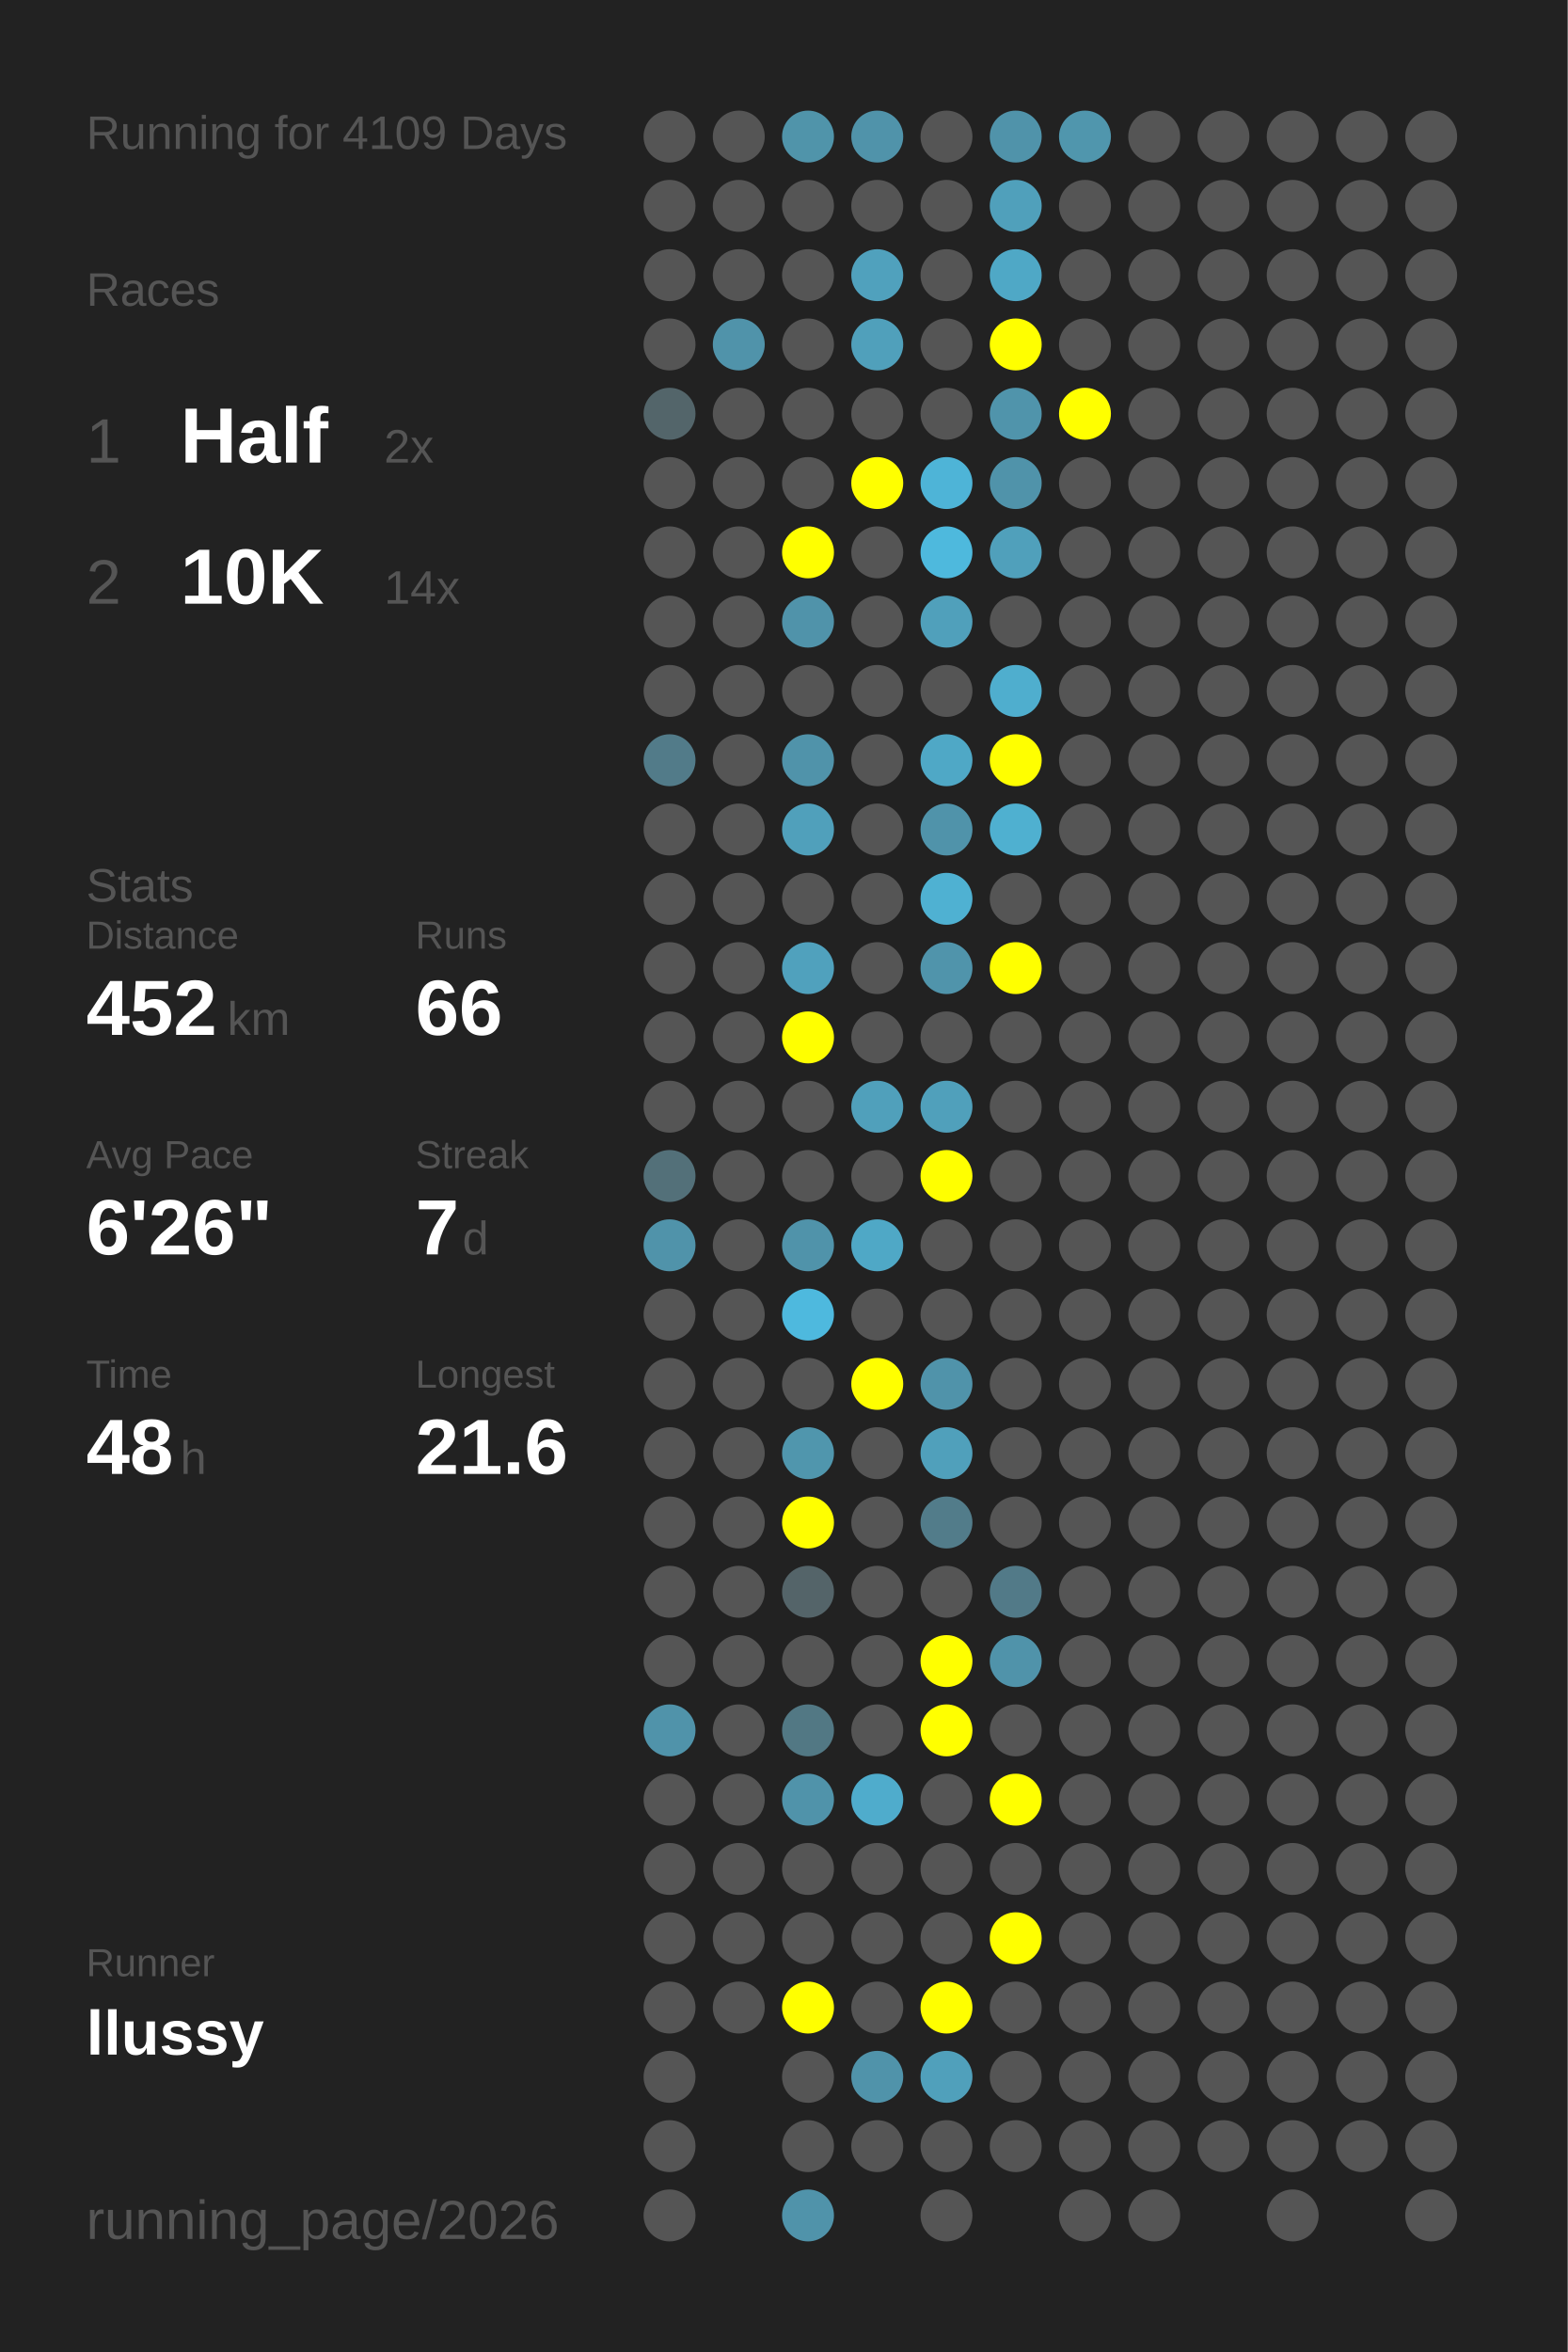
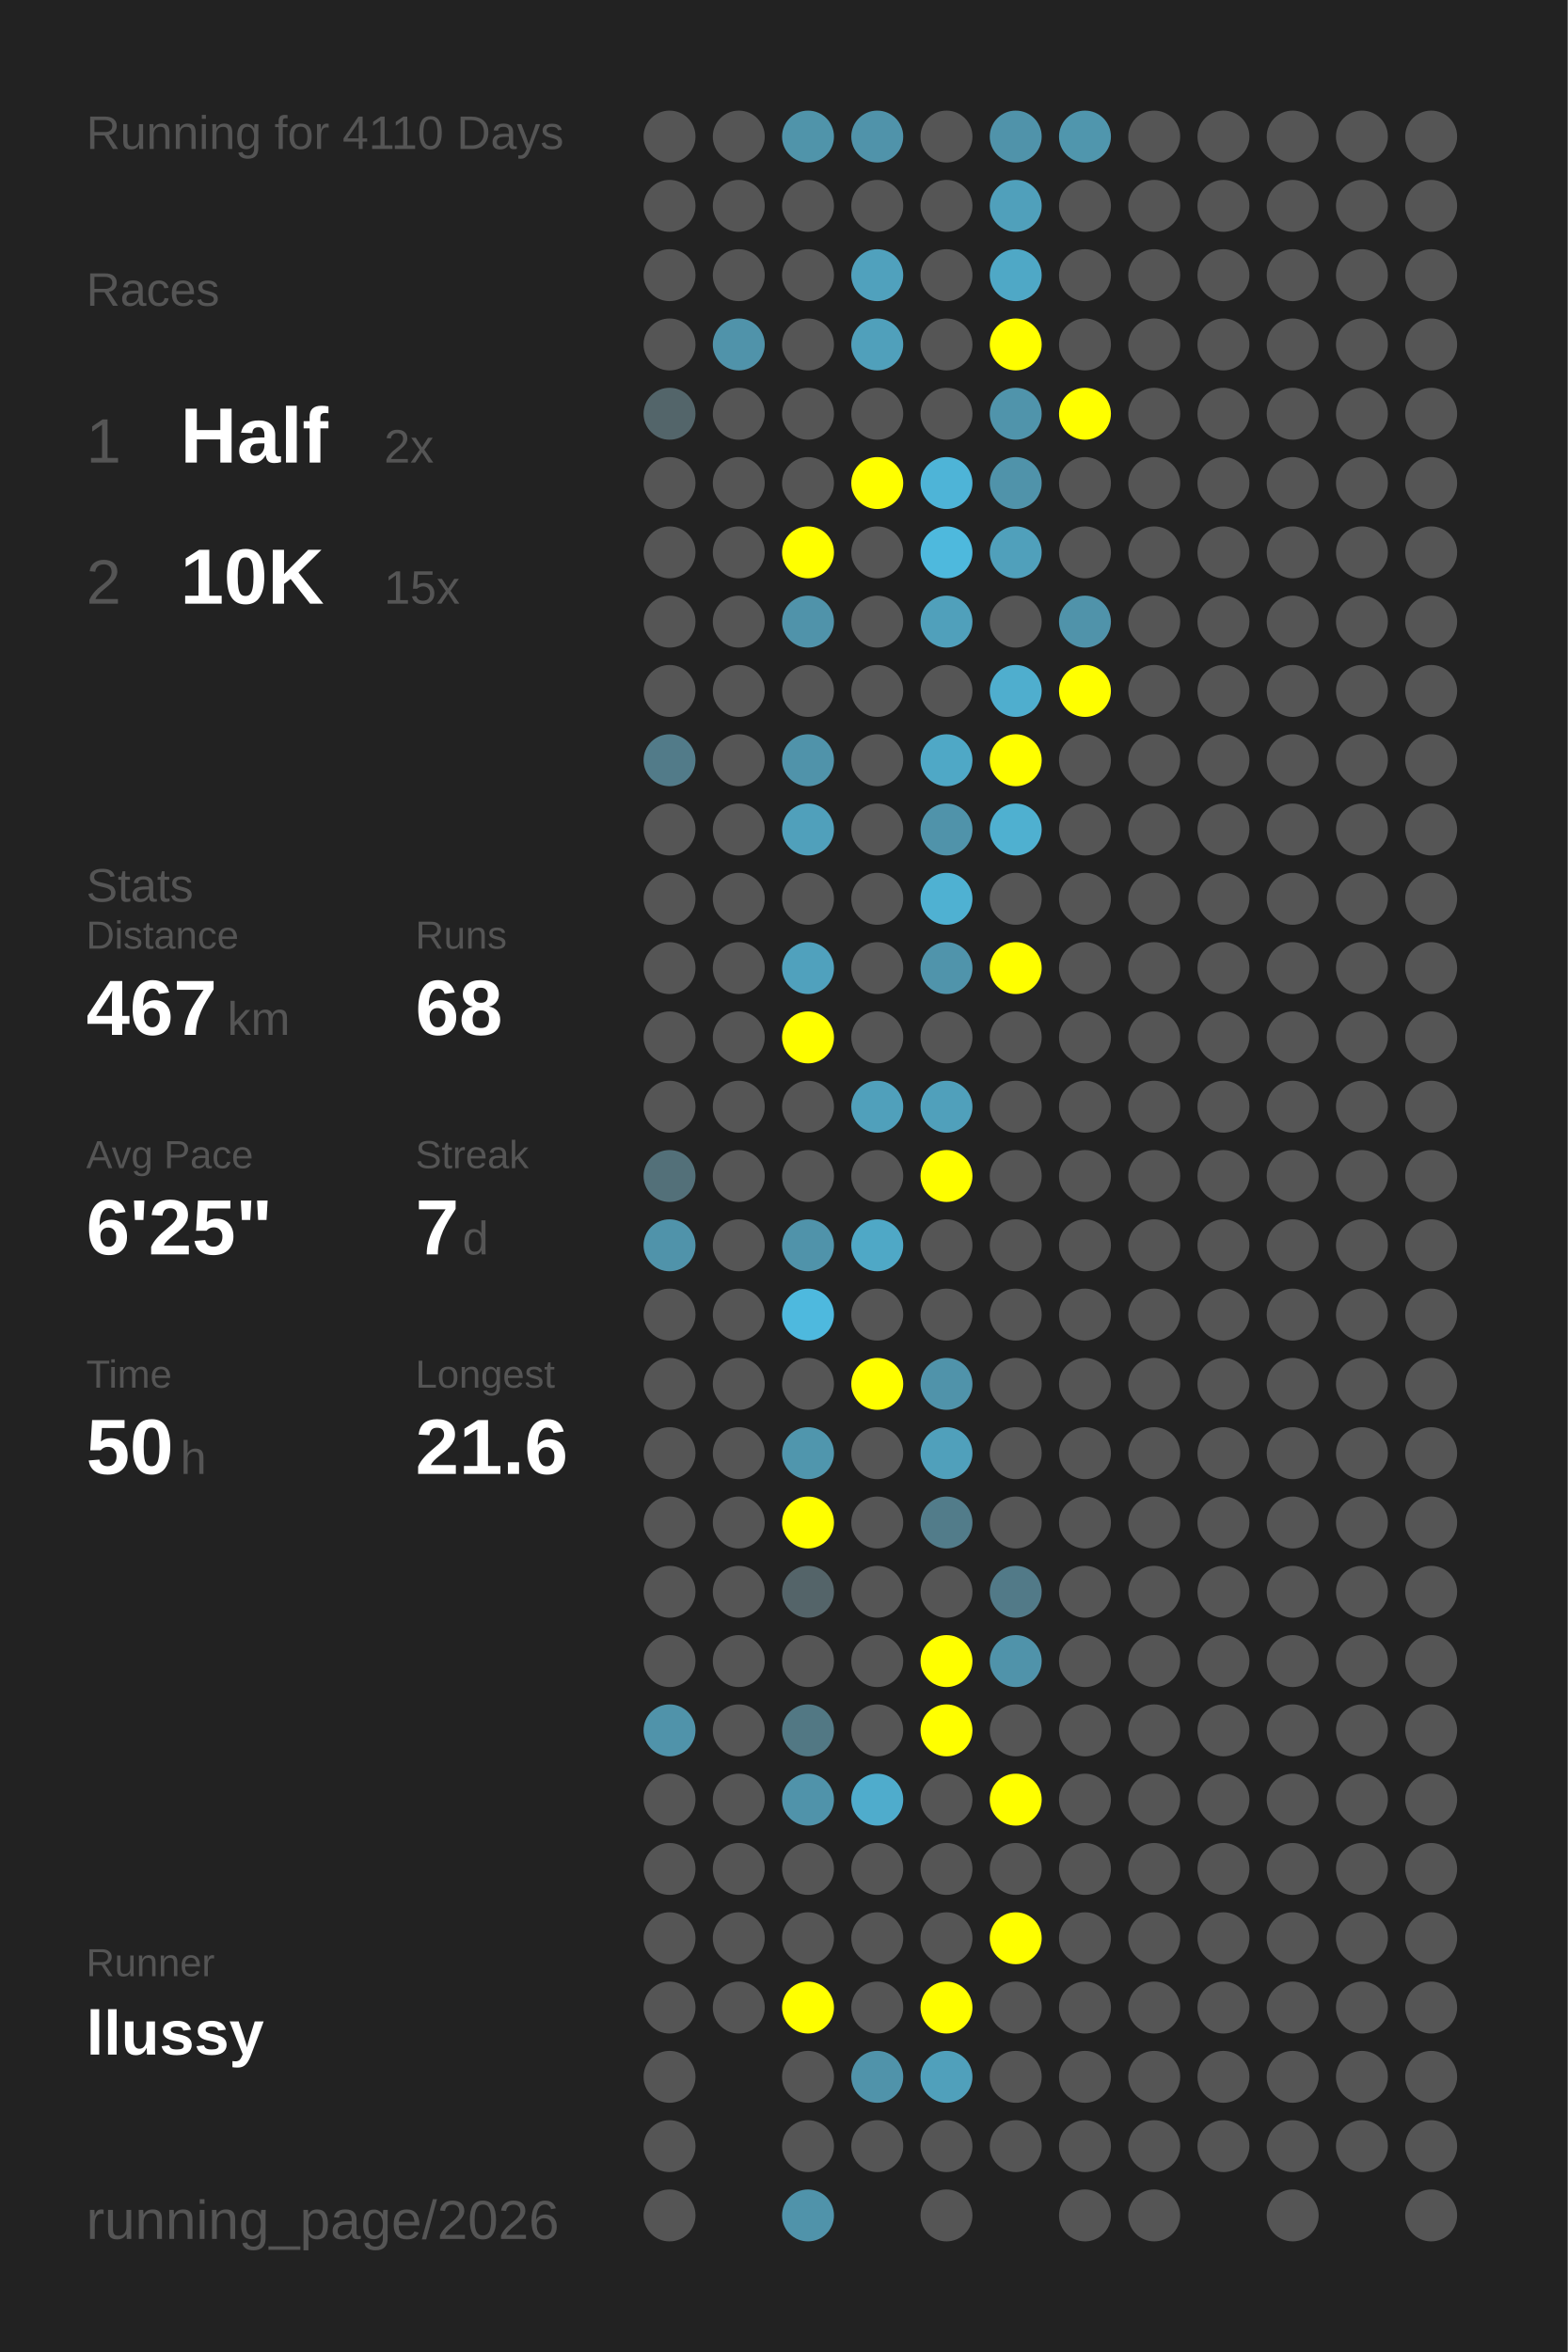
<svg xmlns="http://www.w3.org/2000/svg" baseProfile="full" height="300mm" version="1.1" viewBox="0,0,200,300" width="200mm">
  <defs />
  <rect fill="#222222" height="300" width="200" x="0" y="0" />
-   <text fill="#555555" style="font-size:6px; font-family:Arial;" x="11" y="19">Running for 4109 Days</text>
+   <text fill="#555555" style="font-size:6px; font-family:Arial;" x="11" y="19">Running for 4110 Days</text>
  <text fill="#555555" style="font-size:6px; font-family:Arial;" x="11" y="39">Races</text>
  <text fill="#555555" style="font-size:8px; font-family:Arial;" x="11" y="59">1</text>
  <text fill="#FFFFFF" style="font-size:10px; font-family:Arial; font-weight:bold;" x="23" y="59">Half</text>
  <text fill="#555555" style="font-size:6px; font-family:Arial;" x="49" y="59">2x</text>
  <text fill="#555555" style="font-size:8px; font-family:Arial;" x="11" y="77">2</text>
  <text fill="#FFFFFF" style="font-size:10px; font-family:Arial; font-weight:bold;" x="23" y="77">10K</text>
-   <text fill="#555555" style="font-size:6px; font-family:Arial;" x="49" y="77">14x</text>
+   <text fill="#555555" style="font-size:6px; font-family:Arial;" x="49" y="77">15x</text>
  <text fill="#555555" style="font-size:6px; font-family:Arial;" x="11" y="115">Stats</text>
  <text fill="#555555" style="font-size:5px; font-family:Arial;" x="11" y="121">Distance</text>
-   <text fill="#FFFFFF" style="font-size:10px; font-family:Arial; font-weight:bold;" x="11" y="132">452</text>
+   <text fill="#FFFFFF" style="font-size:10px; font-family:Arial; font-weight:bold;" x="11" y="132">467</text>
  <text fill="#555555" style="font-size:6px; font-family:Arial;" x="29" y="132">km</text>
  <text fill="#555555" style="font-size:5px; font-family:Arial;" x="53" y="121">Runs</text>
-   <text fill="#FFFFFF" style="font-size:10px; font-family:Arial; font-weight:bold;" x="53" y="132">66</text>
+   <text fill="#FFFFFF" style="font-size:10px; font-family:Arial; font-weight:bold;" x="53" y="132">68</text>
  <text fill="#555555" style="font-size:5px; font-family:Arial;" x="11" y="149">Avg Pace</text>
-   <text fill="#FFFFFF" style="font-size:10px; font-family:Arial; font-weight:bold;" x="11" y="160">6'26"</text>
+   <text fill="#FFFFFF" style="font-size:10px; font-family:Arial; font-weight:bold;" x="11" y="160">6'25"</text>
  <text fill="#555555" style="font-size:5px; font-family:Arial;" x="53" y="149">Streak</text>
  <text fill="#FFFFFF" style="font-size:10px; font-family:Arial; font-weight:bold;" x="53" y="160">7</text>
  <text fill="#555555" style="font-size:6px; font-family:Arial;" x="59" y="160">d</text>
  <text fill="#555555" style="font-size:5px; font-family:Arial;" x="11" y="177">Time</text>
-   <text fill="#FFFFFF" style="font-size:10px; font-family:Arial; font-weight:bold;" x="11" y="188">48</text>
+   <text fill="#FFFFFF" style="font-size:10px; font-family:Arial; font-weight:bold;" x="11" y="188">50</text>
  <text fill="#555555" style="font-size:6px; font-family:Arial;" x="23" y="188">h</text>
  <text fill="#555555" style="font-size:5px; font-family:Arial;" x="53" y="177">Longest</text>
  <text fill="#FFFFFF" style="font-size:10px; font-family:Arial; font-weight:bold;" x="53" y="188">21.6</text>
  <text fill="#555555" style="font-size:5px; font-family:Arial;" x="11" y="252.065">Runner</text>
  <text fill="#FFFFFF" style="font-size:8px; font-family:Arial; font-weight:bold;" x="11" y="262.065">llussy</text>
  <text fill="#555555" style="font-size:7px; font-family:Arial;" x="11" y="285.581">running_page/2026</text>
  <circle cx="85.417" cy="17.419" fill="#555555" r="3.312" />
  <circle cx="85.417" cy="26.258" fill="#555555" r="3.312" />
  <circle cx="85.417" cy="35.097" fill="#555555" r="3.312" />
  <circle cx="85.417" cy="43.935" fill="#555555" r="3.312" />
  <circle cx="85.417" cy="52.774" fill="#53656a" r="3.312" />
  <circle cx="85.417" cy="61.613" fill="#555555" r="3.312" />
  <circle cx="85.417" cy="70.452" fill="#555555" r="3.312" />
  <circle cx="85.417" cy="79.29" fill="#555555" r="3.312" />
  <circle cx="85.417" cy="88.129" fill="#555555" r="3.312" />
  <circle cx="85.417" cy="96.968" fill="#527b89" r="3.312" />
  <circle cx="85.417" cy="105.806" fill="#555555" r="3.312" />
  <circle cx="85.417" cy="114.645" fill="#555555" r="3.312" />
  <circle cx="85.417" cy="123.484" fill="#555555" r="3.312" />
  <circle cx="85.417" cy="132.323" fill="#555555" r="3.312" />
  <circle cx="85.417" cy="141.161" fill="#555555" r="3.312" />
  <circle cx="85.417" cy="150" fill="#537079" r="3.312" />
  <circle cx="85.417" cy="158.839" fill="#5093aa" r="3.312" />
  <circle cx="85.417" cy="167.677" fill="#555555" r="3.312" />
  <circle cx="85.417" cy="176.516" fill="#555555" r="3.312" />
  <circle cx="85.417" cy="185.355" fill="#555555" r="3.312" />
  <circle cx="85.417" cy="194.194" fill="#555555" r="3.312" />
  <circle cx="85.417" cy="203.032" fill="#555555" r="3.312" />
  <circle cx="85.417" cy="211.871" fill="#555555" r="3.312" />
  <circle cx="85.417" cy="220.71" fill="#5093aa" r="3.312" />
  <circle cx="85.417" cy="229.548" fill="#555555" r="3.312" />
  <circle cx="85.417" cy="238.387" fill="#555555" r="3.312" />
  <circle cx="85.417" cy="247.226" fill="#555555" r="3.312" />
  <circle cx="85.417" cy="256.065" fill="#555555" r="3.312" />
  <circle cx="85.417" cy="264.903" fill="#555555" r="3.312" />
  <circle cx="85.417" cy="273.742" fill="#555555" r="3.312" />
  <circle cx="85.417" cy="282.581" fill="#555555" r="3.312" />
  <circle cx="94.25" cy="17.419" fill="#555555" r="3.312" />
  <circle cx="94.25" cy="26.258" fill="#555555" r="3.312" />
  <circle cx="94.25" cy="35.097" fill="#555555" r="3.312" />
  <circle cx="94.25" cy="43.935" fill="#5093aa" r="3.312" />
  <circle cx="94.25" cy="52.774" fill="#555555" r="3.312" />
  <circle cx="94.25" cy="61.613" fill="#555555" r="3.312" />
  <circle cx="94.25" cy="70.452" fill="#555555" r="3.312" />
  <circle cx="94.25" cy="79.29" fill="#555555" r="3.312" />
  <circle cx="94.25" cy="88.129" fill="#555555" r="3.312" />
  <circle cx="94.25" cy="96.968" fill="#555555" r="3.312" />
  <circle cx="94.25" cy="105.806" fill="#555555" r="3.312" />
  <circle cx="94.25" cy="114.645" fill="#555555" r="3.312" />
  <circle cx="94.25" cy="123.484" fill="#555555" r="3.312" />
  <circle cx="94.25" cy="132.323" fill="#555555" r="3.312" />
  <circle cx="94.25" cy="141.161" fill="#555555" r="3.312" />
  <circle cx="94.25" cy="150" fill="#555555" r="3.312" />
  <circle cx="94.25" cy="158.839" fill="#555555" r="3.312" />
  <circle cx="94.25" cy="167.677" fill="#555555" r="3.312" />
  <circle cx="94.25" cy="176.516" fill="#555555" r="3.312" />
  <circle cx="94.25" cy="185.355" fill="#555555" r="3.312" />
  <circle cx="94.25" cy="194.194" fill="#555555" r="3.312" />
  <circle cx="94.25" cy="203.032" fill="#555555" r="3.312" />
  <circle cx="94.25" cy="211.871" fill="#555555" r="3.312" />
  <circle cx="94.25" cy="220.71" fill="#555555" r="3.312" />
  <circle cx="94.25" cy="229.548" fill="#555555" r="3.312" />
  <circle cx="94.25" cy="238.387" fill="#555555" r="3.312" />
  <circle cx="94.25" cy="247.226" fill="#555555" r="3.312" />
  <circle cx="94.25" cy="256.065" fill="#555555" r="3.312" />
  <circle cx="103.083" cy="17.419" fill="#5094aa" r="3.312" />
  <circle cx="103.083" cy="26.258" fill="#555555" r="3.312" />
  <circle cx="103.083" cy="35.097" fill="#555555" r="3.312" />
  <circle cx="103.083" cy="43.935" fill="#555555" r="3.312" />
  <circle cx="103.083" cy="52.774" fill="#555555" r="3.312" />
  <circle cx="103.083" cy="61.613" fill="#555555" r="3.312" />
  <circle cx="103.083" cy="70.452" fill="#FFFF00" r="3.312" />
  <circle cx="103.083" cy="79.29" fill="#5093aa" r="3.312" />
  <circle cx="103.083" cy="88.129" fill="#555555" r="3.312" />
  <circle cx="103.083" cy="96.968" fill="#5093aa" r="3.312" />
  <circle cx="103.083" cy="105.806" fill="#50a0bb" r="3.312" />
  <circle cx="103.083" cy="114.645" fill="#555555" r="3.312" />
  <circle cx="103.083" cy="123.484" fill="#50a1bd" r="3.312" />
  <circle cx="103.083" cy="132.323" fill="#FFFF00" r="3.312" />
  <circle cx="103.083" cy="141.161" fill="#555555" r="3.312" />
  <circle cx="103.083" cy="150" fill="#555555" r="3.312" />
  <circle cx="103.083" cy="158.839" fill="#5093aa" r="3.312" />
  <circle cx="103.083" cy="167.677" fill="#4eb9de" r="3.312" />
  <circle cx="103.083" cy="176.516" fill="#555555" r="3.312" />
  <circle cx="103.083" cy="185.355" fill="#5096ad" r="3.312" />
  <circle cx="103.083" cy="194.194" fill="#FFFF00" r="3.312" />
  <circle cx="103.083" cy="203.032" fill="#546469" r="3.312" />
  <circle cx="103.083" cy="211.871" fill="#555555" r="3.312" />
  <circle cx="103.083" cy="220.71" fill="#527884" r="3.312" />
  <circle cx="103.083" cy="229.548" fill="#5093aa" r="3.312" />
  <circle cx="103.083" cy="238.387" fill="#555555" r="3.312" />
  <circle cx="103.083" cy="247.226" fill="#555555" r="3.312" />
  <circle cx="103.083" cy="256.065" fill="#FFFF00" r="3.312" />
  <circle cx="103.083" cy="264.903" fill="#555555" r="3.312" />
  <circle cx="103.083" cy="273.742" fill="#555555" r="3.312" />
  <circle cx="103.083" cy="282.581" fill="#5093aa" r="3.312" />
  <circle cx="111.917" cy="17.419" fill="#5093aa" r="3.312" />
  <circle cx="111.917" cy="26.258" fill="#555555" r="3.312" />
  <circle cx="111.917" cy="35.097" fill="#50a1bd" r="3.312" />
  <circle cx="111.917" cy="43.935" fill="#50a0bb" r="3.312" />
  <circle cx="111.917" cy="52.774" fill="#555555" r="3.312" />
  <circle cx="111.917" cy="61.613" fill="#FFFF00" r="3.312" />
  <circle cx="111.917" cy="70.452" fill="#555555" r="3.312" />
  <circle cx="111.917" cy="79.29" fill="#555555" r="3.312" />
  <circle cx="111.917" cy="88.129" fill="#555555" r="3.312" />
  <circle cx="111.917" cy="96.968" fill="#555555" r="3.312" />
  <circle cx="111.917" cy="105.806" fill="#555555" r="3.312" />
  <circle cx="111.917" cy="114.645" fill="#555555" r="3.312" />
  <circle cx="111.917" cy="123.484" fill="#555555" r="3.312" />
  <circle cx="111.917" cy="132.323" fill="#555555" r="3.312" />
  <circle cx="111.917" cy="141.161" fill="#50a0bb" r="3.312" />
  <circle cx="111.917" cy="150" fill="#555555" r="3.312" />
  <circle cx="111.917" cy="158.839" fill="#4fa8c6" r="3.312" />
  <circle cx="111.917" cy="167.677" fill="#555555" r="3.312" />
  <circle cx="111.917" cy="176.516" fill="#FFFF00" r="3.312" />
  <circle cx="111.917" cy="185.355" fill="#555555" r="3.312" />
  <circle cx="111.917" cy="194.194" fill="#555555" r="3.312" />
  <circle cx="111.917" cy="203.032" fill="#555555" r="3.312" />
  <circle cx="111.917" cy="211.871" fill="#555555" r="3.312" />
  <circle cx="111.917" cy="220.71" fill="#555555" r="3.312" />
  <circle cx="111.917" cy="229.548" fill="#4faccc" r="3.312" />
  <circle cx="111.917" cy="238.387" fill="#555555" r="3.312" />
  <circle cx="111.917" cy="247.226" fill="#555555" r="3.312" />
  <circle cx="111.917" cy="256.065" fill="#555555" r="3.312" />
  <circle cx="111.917" cy="264.903" fill="#5093aa" r="3.312" />
  <circle cx="111.917" cy="273.742" fill="#555555" r="3.312" />
  <circle cx="120.75" cy="17.419" fill="#555555" r="3.312" />
  <circle cx="120.75" cy="26.258" fill="#555555" r="3.312" />
  <circle cx="120.75" cy="35.097" fill="#555555" r="3.312" />
  <circle cx="120.75" cy="43.935" fill="#555555" r="3.312" />
  <circle cx="120.75" cy="52.774" fill="#555555" r="3.312" />
  <circle cx="120.75" cy="61.613" fill="#4eb4d7" r="3.312" />
  <circle cx="120.75" cy="70.452" fill="#4eb9dd" r="3.312" />
  <circle cx="120.75" cy="79.29" fill="#50a0bb" r="3.312" />
  <circle cx="120.75" cy="88.129" fill="#555555" r="3.312" />
  <circle cx="120.75" cy="96.968" fill="#4fa8c6" r="3.312" />
  <circle cx="120.75" cy="105.806" fill="#5093aa" r="3.312" />
  <circle cx="120.75" cy="114.645" fill="#4fb1d2" r="3.312" />
  <circle cx="120.75" cy="123.484" fill="#5094ab" r="3.312" />
  <circle cx="120.75" cy="132.323" fill="#555555" r="3.312" />
  <circle cx="120.75" cy="141.161" fill="#50a0bb" r="3.312" />
  <circle cx="120.75" cy="150" fill="#FFFF00" r="3.312" />
  <circle cx="120.75" cy="158.839" fill="#555555" r="3.312" />
  <circle cx="120.75" cy="167.677" fill="#555555" r="3.312" />
  <circle cx="120.75" cy="176.516" fill="#5093aa" r="3.312" />
  <circle cx="120.75" cy="185.355" fill="#50a0bb" r="3.312" />
  <circle cx="120.75" cy="194.194" fill="#527c8a" r="3.312" />
  <circle cx="120.75" cy="203.032" fill="#555555" r="3.312" />
  <circle cx="120.75" cy="211.871" fill="#FFFF00" r="3.312" />
  <circle cx="120.75" cy="220.71" fill="#FFFF00" r="3.312" />
  <circle cx="120.75" cy="229.548" fill="#555555" r="3.312" />
  <circle cx="120.75" cy="238.387" fill="#555555" r="3.312" />
  <circle cx="120.75" cy="247.226" fill="#555555" r="3.312" />
  <circle cx="120.75" cy="256.065" fill="#FFFF00" r="3.312" />
  <circle cx="120.75" cy="264.903" fill="#50a0bb" r="3.312" />
  <circle cx="120.75" cy="273.742" fill="#555555" r="3.312" />
  <circle cx="120.75" cy="282.581" fill="#555555" r="3.312" />
  <circle cx="129.583" cy="17.419" fill="#5093aa" r="3.312" />
  <circle cx="129.583" cy="26.258" fill="#50a0bb" r="3.312" />
  <circle cx="129.583" cy="35.097" fill="#4fa8c6" r="3.312" />
  <circle cx="129.583" cy="43.935" fill="#FFFF00" r="3.312" />
  <circle cx="129.583" cy="52.774" fill="#5094ab" r="3.312" />
  <circle cx="129.583" cy="61.613" fill="#5093aa" r="3.312" />
  <circle cx="129.583" cy="70.452" fill="#50a0bb" r="3.312" />
  <circle cx="129.583" cy="79.29" fill="#555555" r="3.312" />
  <circle cx="129.583" cy="88.129" fill="#4faece" r="3.312" />
  <circle cx="129.583" cy="96.968" fill="#FFFF00" r="3.312" />
  <circle cx="129.583" cy="105.806" fill="#4fb0d0" r="3.312" />
  <circle cx="129.583" cy="114.645" fill="#555555" r="3.312" />
  <circle cx="129.583" cy="123.484" fill="#FFFF00" r="3.312" />
  <circle cx="129.583" cy="132.323" fill="#555555" r="3.312" />
  <circle cx="129.583" cy="141.161" fill="#555555" r="3.312" />
  <circle cx="129.583" cy="150" fill="#555555" r="3.312" />
  <circle cx="129.583" cy="158.839" fill="#555555" r="3.312" />
  <circle cx="129.583" cy="167.677" fill="#555555" r="3.312" />
  <circle cx="129.583" cy="176.516" fill="#555555" r="3.312" />
  <circle cx="129.583" cy="185.355" fill="#555555" r="3.312" />
  <circle cx="129.583" cy="194.194" fill="#555555" r="3.312" />
  <circle cx="129.583" cy="203.032" fill="#527a88" r="3.312" />
  <circle cx="129.583" cy="211.871" fill="#5093aa" r="3.312" />
  <circle cx="129.583" cy="220.71" fill="#555555" r="3.312" />
  <circle cx="129.583" cy="229.548" fill="#FFFF00" r="3.312" />
  <circle cx="129.583" cy="238.387" fill="#555555" r="3.312" />
  <circle cx="129.583" cy="247.226" fill="#FFFF00" r="3.312" />
  <circle cx="129.583" cy="256.065" fill="#555555" r="3.312" />
  <circle cx="129.583" cy="264.903" fill="#555555" r="3.312" />
  <circle cx="129.583" cy="273.742" fill="#555555" r="3.312" />
  <circle cx="138.417" cy="17.419" fill="#5096ad" r="3.312" />
  <circle cx="138.417" cy="26.258" fill="#555555" r="3.312" />
  <circle cx="138.417" cy="35.097" fill="#555555" r="3.312" />
  <circle cx="138.417" cy="43.935" fill="#555555" r="3.312" />
  <circle cx="138.417" cy="52.774" fill="#FFFF00" r="3.312" />
  <circle cx="138.417" cy="61.613" fill="#555555" r="3.312" />
  <circle cx="138.417" cy="70.452" fill="#555555" r="3.312" />
-   <circle cx="138.417" cy="79.29" fill="#555555" r="3.312" />
-   <circle cx="138.417" cy="88.129" fill="#555555" r="3.312" />
+   <circle cx="138.417" cy="79.29" fill="#5093aa" r="3.312" />
+   <circle cx="138.417" cy="88.129" fill="#FFFF00" r="3.312" />
  <circle cx="138.417" cy="96.968" fill="#555555" r="3.312" />
  <circle cx="138.417" cy="105.806" fill="#555555" r="3.312" />
  <circle cx="138.417" cy="114.645" fill="#555555" r="3.312" />
  <circle cx="138.417" cy="123.484" fill="#555555" r="3.312" />
  <circle cx="138.417" cy="132.323" fill="#555555" r="3.312" />
  <circle cx="138.417" cy="141.161" fill="#555555" r="3.312" />
  <circle cx="138.417" cy="150" fill="#555555" r="3.312" />
  <circle cx="138.417" cy="158.839" fill="#555555" r="3.312" />
  <circle cx="138.417" cy="167.677" fill="#555555" r="3.312" />
  <circle cx="138.417" cy="176.516" fill="#555555" r="3.312" />
  <circle cx="138.417" cy="185.355" fill="#555555" r="3.312" />
  <circle cx="138.417" cy="194.194" fill="#555555" r="3.312" />
  <circle cx="138.417" cy="203.032" fill="#555555" r="3.312" />
  <circle cx="138.417" cy="211.871" fill="#555555" r="3.312" />
  <circle cx="138.417" cy="220.71" fill="#555555" r="3.312" />
  <circle cx="138.417" cy="229.548" fill="#555555" r="3.312" />
  <circle cx="138.417" cy="238.387" fill="#555555" r="3.312" />
  <circle cx="138.417" cy="247.226" fill="#555555" r="3.312" />
  <circle cx="138.417" cy="256.065" fill="#555555" r="3.312" />
  <circle cx="138.417" cy="264.903" fill="#555555" r="3.312" />
  <circle cx="138.417" cy="273.742" fill="#555555" r="3.312" />
  <circle cx="138.417" cy="282.581" fill="#555555" r="3.312" />
  <circle cx="147.25" cy="17.419" fill="#555555" r="3.312" />
  <circle cx="147.25" cy="26.258" fill="#555555" r="3.312" />
  <circle cx="147.25" cy="35.097" fill="#555555" r="3.312" />
  <circle cx="147.25" cy="43.935" fill="#555555" r="3.312" />
  <circle cx="147.25" cy="52.774" fill="#555555" r="3.312" />
  <circle cx="147.25" cy="61.613" fill="#555555" r="3.312" />
  <circle cx="147.25" cy="70.452" fill="#555555" r="3.312" />
  <circle cx="147.25" cy="79.29" fill="#555555" r="3.312" />
  <circle cx="147.25" cy="88.129" fill="#555555" r="3.312" />
  <circle cx="147.25" cy="96.968" fill="#555555" r="3.312" />
  <circle cx="147.25" cy="105.806" fill="#555555" r="3.312" />
  <circle cx="147.25" cy="114.645" fill="#555555" r="3.312" />
  <circle cx="147.25" cy="123.484" fill="#555555" r="3.312" />
  <circle cx="147.25" cy="132.323" fill="#555555" r="3.312" />
  <circle cx="147.25" cy="141.161" fill="#555555" r="3.312" />
  <circle cx="147.25" cy="150" fill="#555555" r="3.312" />
  <circle cx="147.25" cy="158.839" fill="#555555" r="3.312" />
  <circle cx="147.25" cy="167.677" fill="#555555" r="3.312" />
  <circle cx="147.25" cy="176.516" fill="#555555" r="3.312" />
  <circle cx="147.25" cy="185.355" fill="#555555" r="3.312" />
  <circle cx="147.25" cy="194.194" fill="#555555" r="3.312" />
  <circle cx="147.25" cy="203.032" fill="#555555" r="3.312" />
  <circle cx="147.25" cy="211.871" fill="#555555" r="3.312" />
  <circle cx="147.25" cy="220.71" fill="#555555" r="3.312" />
  <circle cx="147.25" cy="229.548" fill="#555555" r="3.312" />
  <circle cx="147.25" cy="238.387" fill="#555555" r="3.312" />
  <circle cx="147.25" cy="247.226" fill="#555555" r="3.312" />
  <circle cx="147.25" cy="256.065" fill="#555555" r="3.312" />
  <circle cx="147.25" cy="264.903" fill="#555555" r="3.312" />
  <circle cx="147.25" cy="273.742" fill="#555555" r="3.312" />
  <circle cx="147.25" cy="282.581" fill="#555555" r="3.312" />
  <circle cx="156.083" cy="17.419" fill="#555555" r="3.312" />
  <circle cx="156.083" cy="26.258" fill="#555555" r="3.312" />
  <circle cx="156.083" cy="35.097" fill="#555555" r="3.312" />
  <circle cx="156.083" cy="43.935" fill="#555555" r="3.312" />
  <circle cx="156.083" cy="52.774" fill="#555555" r="3.312" />
  <circle cx="156.083" cy="61.613" fill="#555555" r="3.312" />
  <circle cx="156.083" cy="70.452" fill="#555555" r="3.312" />
  <circle cx="156.083" cy="79.29" fill="#555555" r="3.312" />
  <circle cx="156.083" cy="88.129" fill="#555555" r="3.312" />
  <circle cx="156.083" cy="96.968" fill="#555555" r="3.312" />
  <circle cx="156.083" cy="105.806" fill="#555555" r="3.312" />
  <circle cx="156.083" cy="114.645" fill="#555555" r="3.312" />
  <circle cx="156.083" cy="123.484" fill="#555555" r="3.312" />
  <circle cx="156.083" cy="132.323" fill="#555555" r="3.312" />
  <circle cx="156.083" cy="141.161" fill="#555555" r="3.312" />
  <circle cx="156.083" cy="150" fill="#555555" r="3.312" />
  <circle cx="156.083" cy="158.839" fill="#555555" r="3.312" />
  <circle cx="156.083" cy="167.677" fill="#555555" r="3.312" />
  <circle cx="156.083" cy="176.516" fill="#555555" r="3.312" />
  <circle cx="156.083" cy="185.355" fill="#555555" r="3.312" />
  <circle cx="156.083" cy="194.194" fill="#555555" r="3.312" />
  <circle cx="156.083" cy="203.032" fill="#555555" r="3.312" />
  <circle cx="156.083" cy="211.871" fill="#555555" r="3.312" />
  <circle cx="156.083" cy="220.71" fill="#555555" r="3.312" />
  <circle cx="156.083" cy="229.548" fill="#555555" r="3.312" />
  <circle cx="156.083" cy="238.387" fill="#555555" r="3.312" />
  <circle cx="156.083" cy="247.226" fill="#555555" r="3.312" />
  <circle cx="156.083" cy="256.065" fill="#555555" r="3.312" />
  <circle cx="156.083" cy="264.903" fill="#555555" r="3.312" />
  <circle cx="156.083" cy="273.742" fill="#555555" r="3.312" />
  <circle cx="164.917" cy="17.419" fill="#555555" r="3.312" />
  <circle cx="164.917" cy="26.258" fill="#555555" r="3.312" />
  <circle cx="164.917" cy="35.097" fill="#555555" r="3.312" />
  <circle cx="164.917" cy="43.935" fill="#555555" r="3.312" />
  <circle cx="164.917" cy="52.774" fill="#555555" r="3.312" />
  <circle cx="164.917" cy="61.613" fill="#555555" r="3.312" />
  <circle cx="164.917" cy="70.452" fill="#555555" r="3.312" />
  <circle cx="164.917" cy="79.29" fill="#555555" r="3.312" />
  <circle cx="164.917" cy="88.129" fill="#555555" r="3.312" />
  <circle cx="164.917" cy="96.968" fill="#555555" r="3.312" />
  <circle cx="164.917" cy="105.806" fill="#555555" r="3.312" />
  <circle cx="164.917" cy="114.645" fill="#555555" r="3.312" />
  <circle cx="164.917" cy="123.484" fill="#555555" r="3.312" />
  <circle cx="164.917" cy="132.323" fill="#555555" r="3.312" />
  <circle cx="164.917" cy="141.161" fill="#555555" r="3.312" />
  <circle cx="164.917" cy="150" fill="#555555" r="3.312" />
  <circle cx="164.917" cy="158.839" fill="#555555" r="3.312" />
  <circle cx="164.917" cy="167.677" fill="#555555" r="3.312" />
  <circle cx="164.917" cy="176.516" fill="#555555" r="3.312" />
  <circle cx="164.917" cy="185.355" fill="#555555" r="3.312" />
  <circle cx="164.917" cy="194.194" fill="#555555" r="3.312" />
  <circle cx="164.917" cy="203.032" fill="#555555" r="3.312" />
  <circle cx="164.917" cy="211.871" fill="#555555" r="3.312" />
  <circle cx="164.917" cy="220.71" fill="#555555" r="3.312" />
  <circle cx="164.917" cy="229.548" fill="#555555" r="3.312" />
  <circle cx="164.917" cy="238.387" fill="#555555" r="3.312" />
  <circle cx="164.917" cy="247.226" fill="#555555" r="3.312" />
  <circle cx="164.917" cy="256.065" fill="#555555" r="3.312" />
  <circle cx="164.917" cy="264.903" fill="#555555" r="3.312" />
  <circle cx="164.917" cy="273.742" fill="#555555" r="3.312" />
  <circle cx="164.917" cy="282.581" fill="#555555" r="3.312" />
  <circle cx="173.75" cy="17.419" fill="#555555" r="3.312" />
  <circle cx="173.75" cy="26.258" fill="#555555" r="3.312" />
  <circle cx="173.75" cy="35.097" fill="#555555" r="3.312" />
  <circle cx="173.75" cy="43.935" fill="#555555" r="3.312" />
  <circle cx="173.75" cy="52.774" fill="#555555" r="3.312" />
  <circle cx="173.75" cy="61.613" fill="#555555" r="3.312" />
  <circle cx="173.75" cy="70.452" fill="#555555" r="3.312" />
  <circle cx="173.75" cy="79.29" fill="#555555" r="3.312" />
  <circle cx="173.75" cy="88.129" fill="#555555" r="3.312" />
  <circle cx="173.75" cy="96.968" fill="#555555" r="3.312" />
  <circle cx="173.75" cy="105.806" fill="#555555" r="3.312" />
  <circle cx="173.75" cy="114.645" fill="#555555" r="3.312" />
  <circle cx="173.75" cy="123.484" fill="#555555" r="3.312" />
  <circle cx="173.75" cy="132.323" fill="#555555" r="3.312" />
  <circle cx="173.75" cy="141.161" fill="#555555" r="3.312" />
  <circle cx="173.75" cy="150" fill="#555555" r="3.312" />
  <circle cx="173.75" cy="158.839" fill="#555555" r="3.312" />
  <circle cx="173.75" cy="167.677" fill="#555555" r="3.312" />
  <circle cx="173.75" cy="176.516" fill="#555555" r="3.312" />
  <circle cx="173.75" cy="185.355" fill="#555555" r="3.312" />
  <circle cx="173.75" cy="194.194" fill="#555555" r="3.312" />
  <circle cx="173.75" cy="203.032" fill="#555555" r="3.312" />
  <circle cx="173.75" cy="211.871" fill="#555555" r="3.312" />
  <circle cx="173.75" cy="220.71" fill="#555555" r="3.312" />
  <circle cx="173.75" cy="229.548" fill="#555555" r="3.312" />
  <circle cx="173.75" cy="238.387" fill="#555555" r="3.312" />
  <circle cx="173.75" cy="247.226" fill="#555555" r="3.312" />
  <circle cx="173.75" cy="256.065" fill="#555555" r="3.312" />
  <circle cx="173.75" cy="264.903" fill="#555555" r="3.312" />
  <circle cx="173.75" cy="273.742" fill="#555555" r="3.312" />
  <circle cx="182.583" cy="17.419" fill="#555555" r="3.312" />
  <circle cx="182.583" cy="26.258" fill="#555555" r="3.312" />
  <circle cx="182.583" cy="35.097" fill="#555555" r="3.312" />
  <circle cx="182.583" cy="43.935" fill="#555555" r="3.312" />
  <circle cx="182.583" cy="52.774" fill="#555555" r="3.312" />
  <circle cx="182.583" cy="61.613" fill="#555555" r="3.312" />
  <circle cx="182.583" cy="70.452" fill="#555555" r="3.312" />
  <circle cx="182.583" cy="79.29" fill="#555555" r="3.312" />
  <circle cx="182.583" cy="88.129" fill="#555555" r="3.312" />
  <circle cx="182.583" cy="96.968" fill="#555555" r="3.312" />
  <circle cx="182.583" cy="105.806" fill="#555555" r="3.312" />
  <circle cx="182.583" cy="114.645" fill="#555555" r="3.312" />
  <circle cx="182.583" cy="123.484" fill="#555555" r="3.312" />
  <circle cx="182.583" cy="132.323" fill="#555555" r="3.312" />
  <circle cx="182.583" cy="141.161" fill="#555555" r="3.312" />
  <circle cx="182.583" cy="150" fill="#555555" r="3.312" />
  <circle cx="182.583" cy="158.839" fill="#555555" r="3.312" />
  <circle cx="182.583" cy="167.677" fill="#555555" r="3.312" />
  <circle cx="182.583" cy="176.516" fill="#555555" r="3.312" />
  <circle cx="182.583" cy="185.355" fill="#555555" r="3.312" />
  <circle cx="182.583" cy="194.194" fill="#555555" r="3.312" />
  <circle cx="182.583" cy="203.032" fill="#555555" r="3.312" />
  <circle cx="182.583" cy="211.871" fill="#555555" r="3.312" />
  <circle cx="182.583" cy="220.71" fill="#555555" r="3.312" />
  <circle cx="182.583" cy="229.548" fill="#555555" r="3.312" />
  <circle cx="182.583" cy="238.387" fill="#555555" r="3.312" />
  <circle cx="182.583" cy="247.226" fill="#555555" r="3.312" />
  <circle cx="182.583" cy="256.065" fill="#555555" r="3.312" />
  <circle cx="182.583" cy="264.903" fill="#555555" r="3.312" />
  <circle cx="182.583" cy="273.742" fill="#555555" r="3.312" />
  <circle cx="182.583" cy="282.581" fill="#555555" r="3.312" />
</svg>
